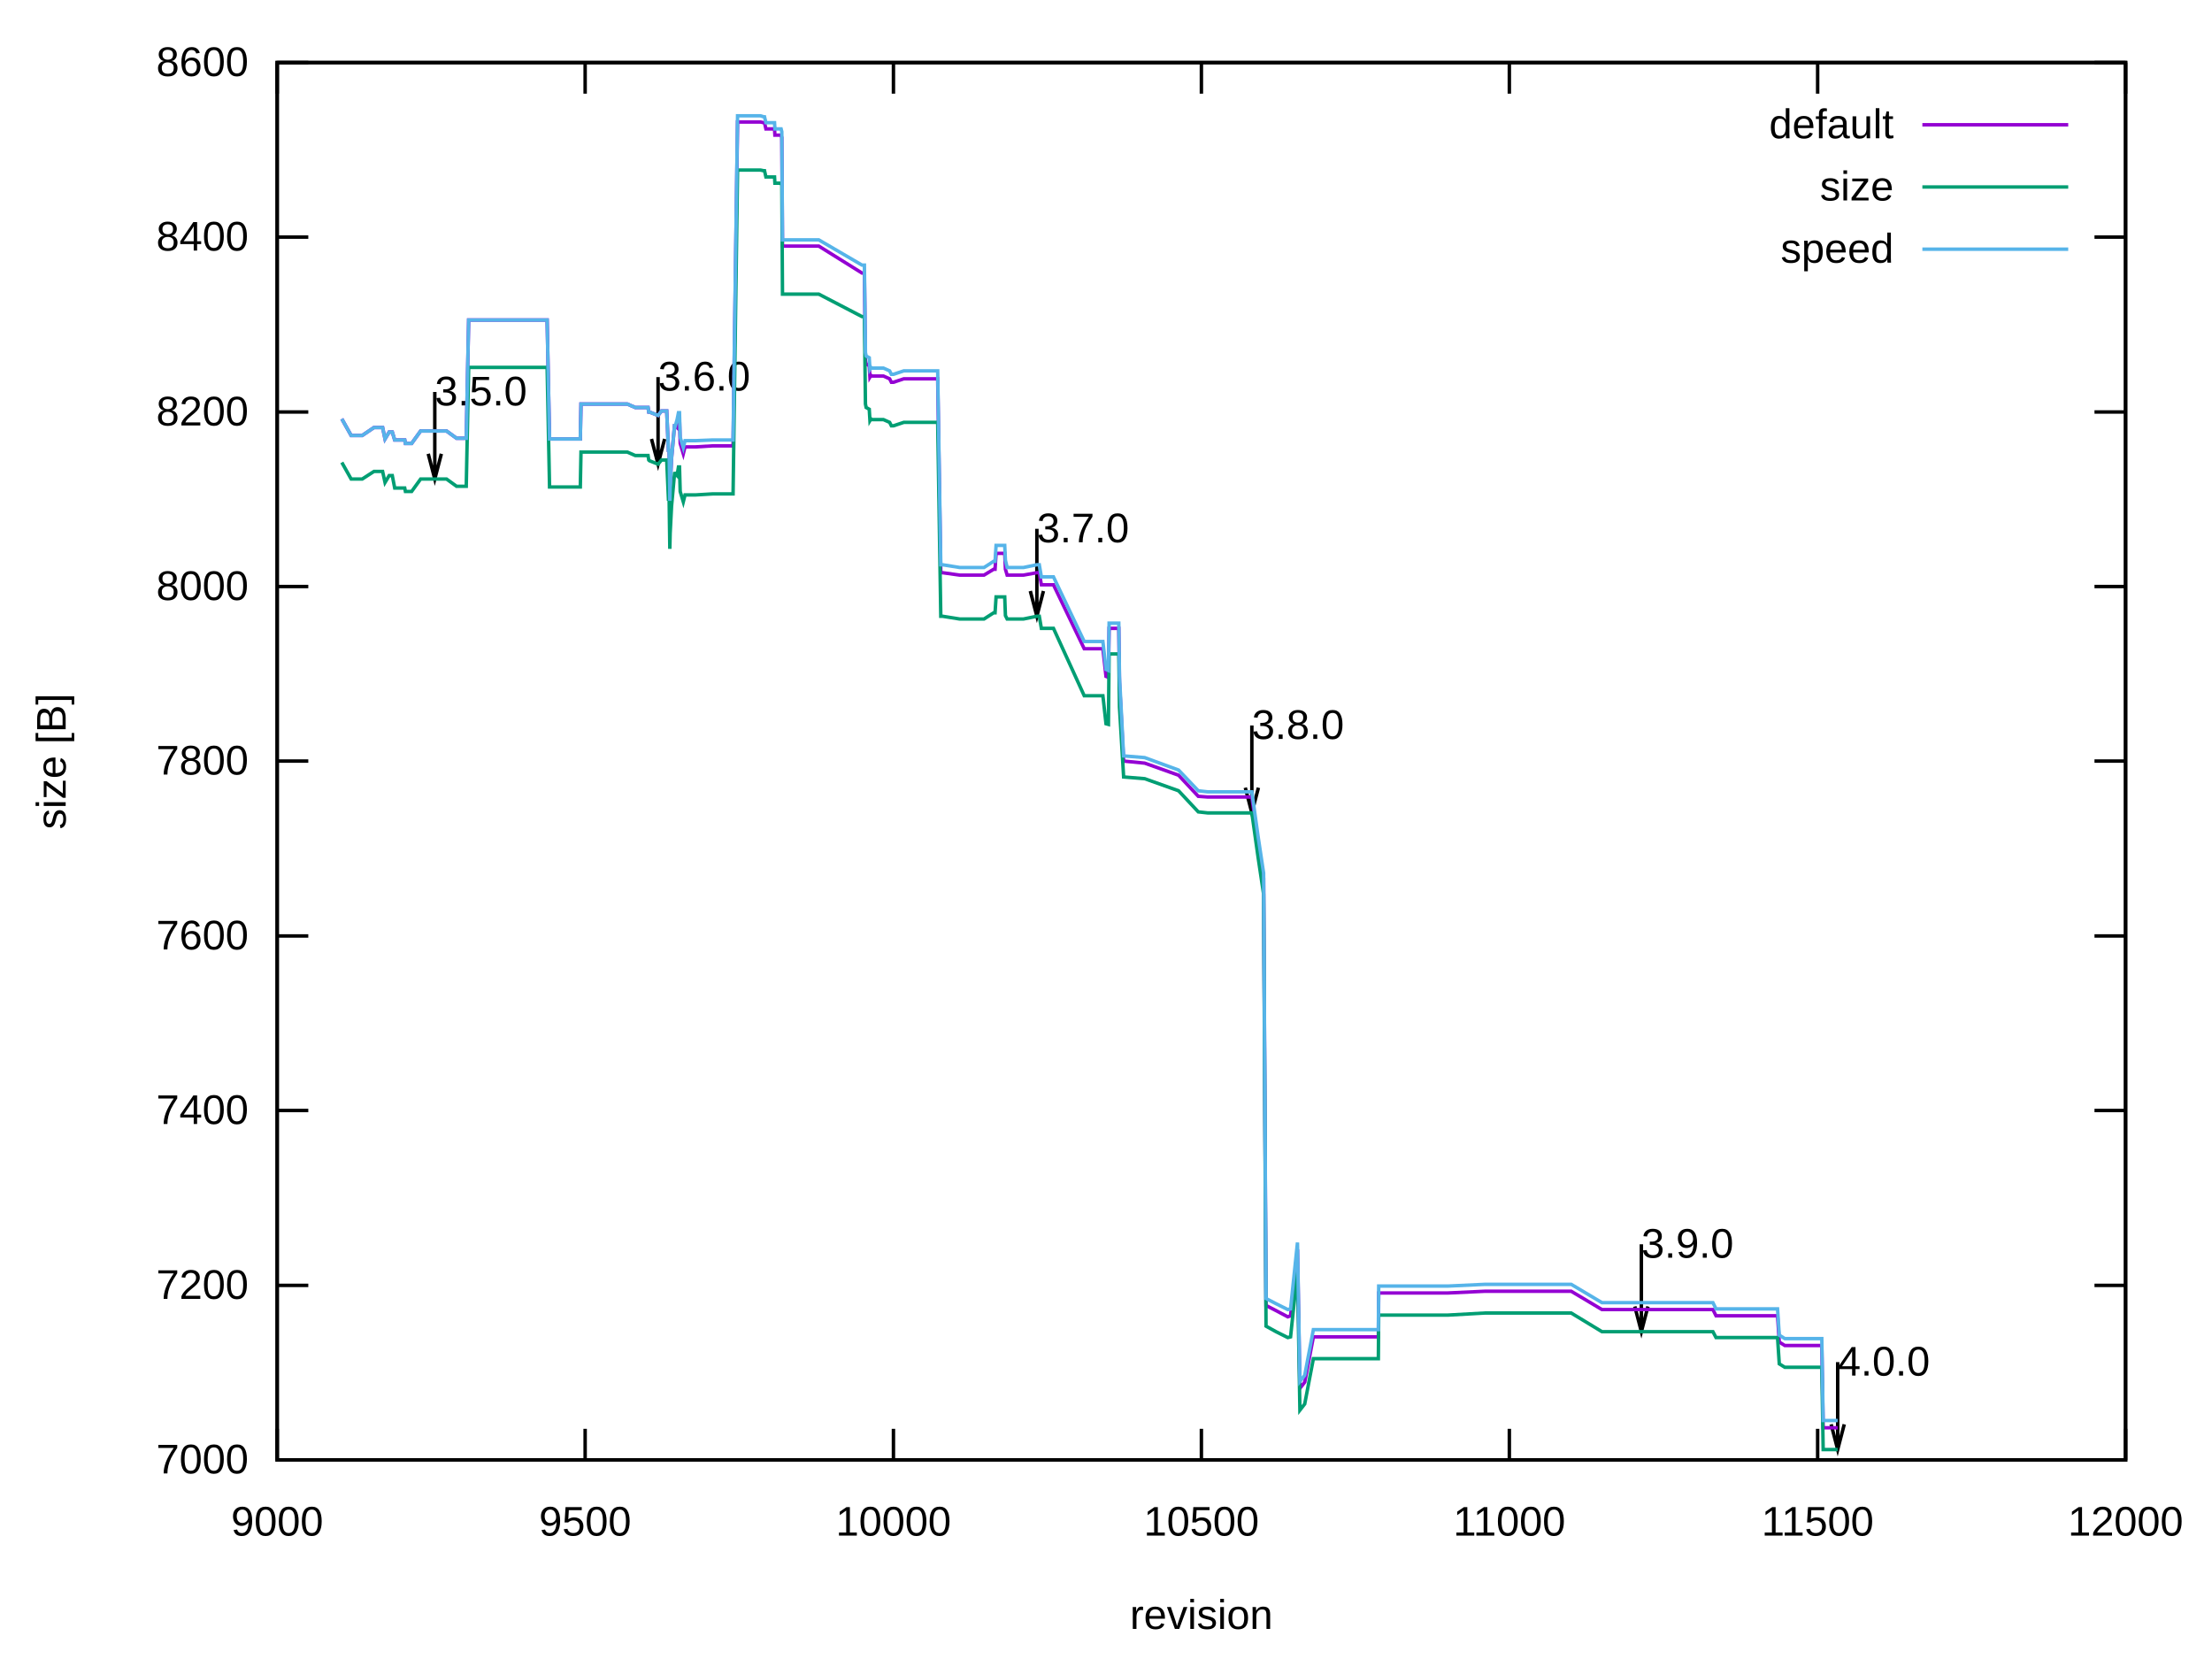
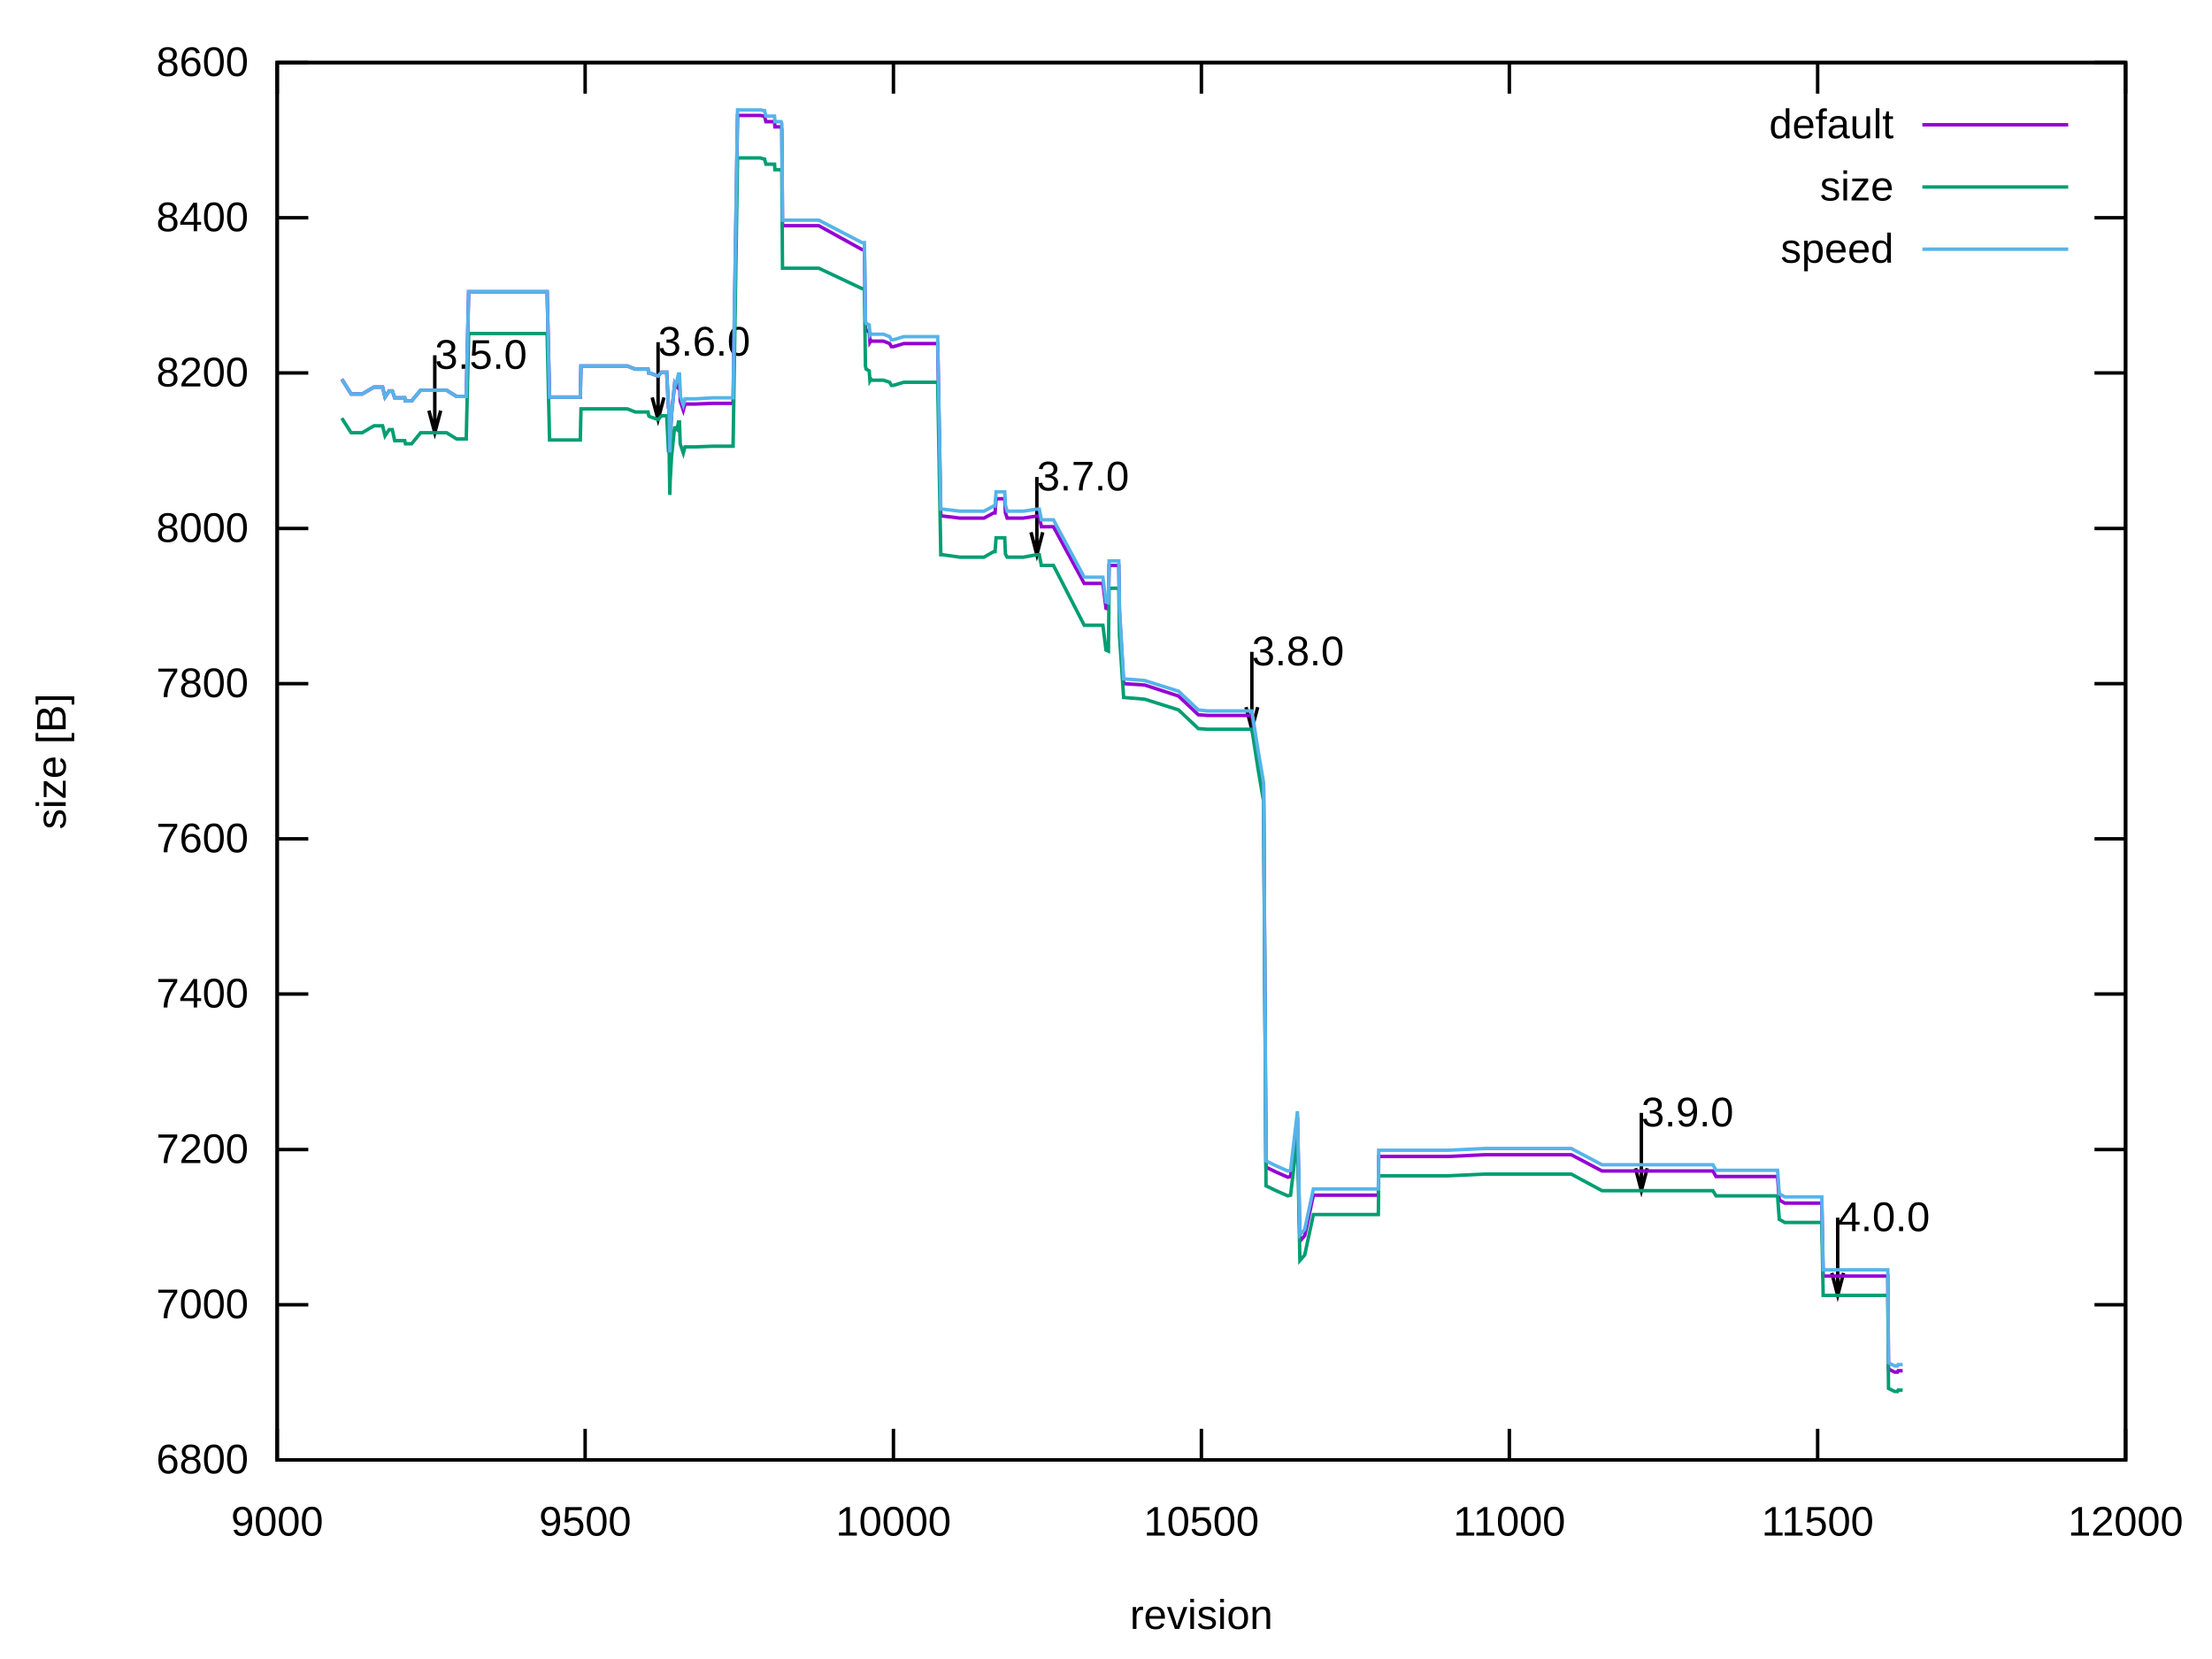
<svg xmlns="http://www.w3.org/2000/svg" xmlns:xlink="http://www.w3.org/1999/xlink" width="640" height="480" viewBox="0 0 640 480">
  <g id="gnuplot_canvas">
    <rect x="0" y="0" width="640" height="480" fill="none" />
    <defs>
      <circle id="gpDot" r="0.5" stroke-width="0.5" stroke="currentColor" />
      <path id="gpPt0" stroke-width="0.222" stroke="currentColor" d="M-1,0 h2 M0,-1 v2" />
      <path id="gpPt1" stroke-width="0.222" stroke="currentColor" d="M-1,-1 L1,1 M1,-1 L-1,1" />
      <path id="gpPt2" stroke-width="0.222" stroke="currentColor" d="M-1,0 L1,0 M0,-1 L0,1 M-1,-1 L1,1 M-1,1 L1,-1" />
      <rect id="gpPt3" stroke-width="0.222" stroke="currentColor" x="-1" y="-1" width="2" height="2" />
      <rect id="gpPt4" stroke-width="0.222" stroke="currentColor" fill="currentColor" x="-1" y="-1" width="2" height="2" />
      <circle id="gpPt5" stroke-width="0.222" stroke="currentColor" cx="0" cy="0" r="1" />
      <use xlink:href="#gpPt5" id="gpPt6" fill="currentColor" stroke="none" />
      <path id="gpPt7" stroke-width="0.222" stroke="currentColor" d="M0,-1.33 L-1.33,0.67 L1.33,0.67 z" />
      <use xlink:href="#gpPt7" id="gpPt8" fill="currentColor" stroke="none" />
      <use xlink:href="#gpPt7" id="gpPt9" stroke="currentColor" transform="rotate(180)" />
      <use xlink:href="#gpPt9" id="gpPt10" fill="currentColor" stroke="none" />
      <use xlink:href="#gpPt3" id="gpPt11" stroke="currentColor" transform="rotate(45)" />
      <use xlink:href="#gpPt11" id="gpPt12" fill="currentColor" stroke="none" />
      <path id="gpPt13" stroke-width="0.222" stroke="currentColor" d="M0,1.330 L1.265,0.411 L0.782,-1.067 L-0.782,-1.076 L-1.265,0.411 z" />
      <use xlink:href="#gpPt13" id="gpPt14" fill="currentColor" stroke="none" />
      <filter id="textbox" filterUnits="objectBoundingBox" x="0" y="0" height="1" width="1">
        <feFlood flood-color="white" flood-opacity="1" result="bgnd" />
        <feComposite in="SourceGraphic" in2="bgnd" operator="atop" />
      </filter>
      <filter id="greybox" filterUnits="objectBoundingBox" x="0" y="0" height="1" width="1">
        <feFlood flood-color="lightgrey" flood-opacity="1" result="grey" />
        <feComposite in="SourceGraphic" in2="grey" operator="atop" />
      </filter>
    </defs>
    <g fill="none" color="white" stroke="currentColor" stroke-width="1.00" stroke-linecap="butt" stroke-linejoin="miter">
</g>
    <g fill="none" color="black" stroke="currentColor" stroke-width="1.00" stroke-linecap="butt" stroke-linejoin="miter">
      <path stroke="black" d="M80.2,422.4 L89.2,422.4 M615.0,422.4 L606.0,422.4  " />
      <g transform="translate(71.9,426.3)" stroke="none" fill="black" font-family="Arial" font-size="12.00" text-anchor="end">
        <text>
+           <tspan font-family="Arial"> 6800</tspan>
+         </text>
+       </g>
+     </g>
+     <g fill="none" color="black" stroke="currentColor" stroke-width="1.00" stroke-linecap="butt" stroke-linejoin="miter">
+       <path stroke="black" d="M80.2,377.5 L89.2,377.5 M615.0,377.5 L606.0,377.5  " />
+       <g transform="translate(71.9,381.4)" stroke="none" fill="black" font-family="Arial" font-size="12.00" text-anchor="end">
+         <text>
          <tspan font-family="Arial"> 7000</tspan>
        </text>
      </g>
    </g>
    <g fill="none" color="black" stroke="currentColor" stroke-width="1.00" stroke-linecap="butt" stroke-linejoin="miter">
-       <path stroke="black" d="M80.2,371.9 L89.2,371.9 M615.0,371.9 L606.0,371.9  " />
-       <g transform="translate(71.9,375.8)" stroke="none" fill="black" font-family="Arial" font-size="12.00" text-anchor="end">
+       <path stroke="black" d="M80.2,332.6 L89.2,332.6 M615.0,332.6 L606.0,332.6  " />
+       <g transform="translate(71.9,336.5)" stroke="none" fill="black" font-family="Arial" font-size="12.00" text-anchor="end">
        <text>
          <tspan font-family="Arial"> 7200</tspan>
        </text>
      </g>
    </g>
    <g fill="none" color="black" stroke="currentColor" stroke-width="1.00" stroke-linecap="butt" stroke-linejoin="miter">
-       <path stroke="black" d="M80.2,321.3 L89.2,321.3 M615.0,321.3 L606.0,321.3  " />
-       <g transform="translate(71.9,325.2)" stroke="none" fill="black" font-family="Arial" font-size="12.00" text-anchor="end">
+       <path stroke="black" d="M80.2,287.6 L89.2,287.6 M615.0,287.6 L606.0,287.6  " />
+       <g transform="translate(71.9,291.5)" stroke="none" fill="black" font-family="Arial" font-size="12.00" text-anchor="end">
        <text>
          <tspan font-family="Arial"> 7400</tspan>
        </text>
      </g>
    </g>
    <g fill="none" color="black" stroke="currentColor" stroke-width="1.00" stroke-linecap="butt" stroke-linejoin="miter">
-       <path stroke="black" d="M80.2,270.8 L89.2,270.8 M615.0,270.8 L606.0,270.8  " />
-       <g transform="translate(71.9,274.7)" stroke="none" fill="black" font-family="Arial" font-size="12.00" text-anchor="end">
+       <path stroke="black" d="M80.2,242.7 L89.2,242.7 M615.0,242.7 L606.0,242.7  " />
+       <g transform="translate(71.9,246.6)" stroke="none" fill="black" font-family="Arial" font-size="12.00" text-anchor="end">
        <text>
          <tspan font-family="Arial"> 7600</tspan>
        </text>
      </g>
    </g>
    <g fill="none" color="black" stroke="currentColor" stroke-width="1.00" stroke-linecap="butt" stroke-linejoin="miter">
-       <path stroke="black" d="M80.2,220.2 L89.2,220.2 M615.0,220.2 L606.0,220.2  " />
-       <g transform="translate(71.9,224.1)" stroke="none" fill="black" font-family="Arial" font-size="12.00" text-anchor="end">
+       <path stroke="black" d="M80.2,197.8 L89.2,197.8 M615.0,197.8 L606.0,197.8  " />
+       <g transform="translate(71.9,201.7)" stroke="none" fill="black" font-family="Arial" font-size="12.00" text-anchor="end">
        <text>
          <tspan font-family="Arial"> 7800</tspan>
        </text>
      </g>
    </g>
    <g fill="none" color="black" stroke="currentColor" stroke-width="1.00" stroke-linecap="butt" stroke-linejoin="miter">
-       <path stroke="black" d="M80.2,169.7 L89.2,169.7 M615.0,169.7 L606.0,169.7  " />
-       <g transform="translate(71.9,173.6)" stroke="none" fill="black" font-family="Arial" font-size="12.00" text-anchor="end">
+       <path stroke="black" d="M80.2,152.9 L89.2,152.9 M615.0,152.9 L606.0,152.9  " />
+       <g transform="translate(71.9,156.8)" stroke="none" fill="black" font-family="Arial" font-size="12.00" text-anchor="end">
        <text>
          <tspan font-family="Arial"> 8000</tspan>
        </text>
      </g>
    </g>
    <g fill="none" color="black" stroke="currentColor" stroke-width="1.00" stroke-linecap="butt" stroke-linejoin="miter">
-       <path stroke="black" d="M80.2,119.2 L89.2,119.2 M615.0,119.2 L606.0,119.2  " />
-       <g transform="translate(71.9,123.1)" stroke="none" fill="black" font-family="Arial" font-size="12.00" text-anchor="end">
+       <path stroke="black" d="M80.2,107.9 L89.2,107.9 M615.0,107.9 L606.0,107.9  " />
+       <g transform="translate(71.9,111.8)" stroke="none" fill="black" font-family="Arial" font-size="12.00" text-anchor="end">
        <text>
          <tspan font-family="Arial"> 8200</tspan>
        </text>
      </g>
    </g>
    <g fill="none" color="black" stroke="currentColor" stroke-width="1.00" stroke-linecap="butt" stroke-linejoin="miter">
-       <path stroke="black" d="M80.2,68.6 L89.2,68.6 M615.0,68.6 L606.0,68.6  " />
-       <g transform="translate(71.9,72.5)" stroke="none" fill="black" font-family="Arial" font-size="12.00" text-anchor="end">
+       <path stroke="black" d="M80.2,63.0 L89.2,63.0 M615.0,63.0 L606.0,63.0  " />
+       <g transform="translate(71.9,66.9)" stroke="none" fill="black" font-family="Arial" font-size="12.00" text-anchor="end">
        <text>
          <tspan font-family="Arial"> 8400</tspan>
        </text>
      </g>
    </g>
    <g fill="none" color="black" stroke="currentColor" stroke-width="1.00" stroke-linecap="butt" stroke-linejoin="miter">
      <path stroke="black" d="M80.2,18.1 L89.2,18.1 M615.0,18.1 L606.0,18.1  " />
      <g transform="translate(71.9,22.0)" stroke="none" fill="black" font-family="Arial" font-size="12.00" text-anchor="end">
        <text>
          <tspan font-family="Arial"> 8600</tspan>
        </text>
      </g>
    </g>
    <g fill="none" color="black" stroke="currentColor" stroke-width="1.00" stroke-linecap="butt" stroke-linejoin="miter">
      <path stroke="black" d="M80.2,422.4 L80.2,413.4 M80.2,18.1 L80.2,27.1  " />
      <g transform="translate(80.2,444.3)" stroke="none" fill="black" font-family="Arial" font-size="12.00" text-anchor="middle">
        <text>
          <tspan font-family="Arial"> 9000</tspan>
        </text>
      </g>
    </g>
    <g fill="none" color="black" stroke="currentColor" stroke-width="1.00" stroke-linecap="butt" stroke-linejoin="miter">
      <path stroke="black" d="M169.3,422.4 L169.3,413.4 M169.3,18.1 L169.3,27.1  " />
      <g transform="translate(169.3,444.3)" stroke="none" fill="black" font-family="Arial" font-size="12.00" text-anchor="middle">
        <text>
          <tspan font-family="Arial"> 9500</tspan>
        </text>
      </g>
    </g>
    <g fill="none" color="black" stroke="currentColor" stroke-width="1.00" stroke-linecap="butt" stroke-linejoin="miter">
      <path stroke="black" d="M258.5,422.4 L258.5,413.4 M258.5,18.1 L258.5,27.1  " />
      <g transform="translate(258.5,444.3)" stroke="none" fill="black" font-family="Arial" font-size="12.00" text-anchor="middle">
        <text>
          <tspan font-family="Arial"> 10000</tspan>
        </text>
      </g>
    </g>
    <g fill="none" color="black" stroke="currentColor" stroke-width="1.00" stroke-linecap="butt" stroke-linejoin="miter">
      <path stroke="black" d="M347.6,422.4 L347.6,413.4 M347.6,18.1 L347.6,27.1  " />
      <g transform="translate(347.6,444.3)" stroke="none" fill="black" font-family="Arial" font-size="12.00" text-anchor="middle">
        <text>
          <tspan font-family="Arial"> 10500</tspan>
        </text>
      </g>
    </g>
    <g fill="none" color="black" stroke="currentColor" stroke-width="1.00" stroke-linecap="butt" stroke-linejoin="miter">
      <path stroke="black" d="M436.7,422.4 L436.7,413.4 M436.7,18.1 L436.7,27.1  " />
      <g transform="translate(436.7,444.3)" stroke="none" fill="black" font-family="Arial" font-size="12.00" text-anchor="middle">
        <text>
          <tspan font-family="Arial"> 11000</tspan>
        </text>
      </g>
    </g>
    <g fill="none" color="black" stroke="currentColor" stroke-width="1.00" stroke-linecap="butt" stroke-linejoin="miter">
      <path stroke="black" d="M525.9,422.4 L525.9,413.4 M525.9,18.1 L525.9,27.1  " />
      <g transform="translate(525.9,444.3)" stroke="none" fill="black" font-family="Arial" font-size="12.00" text-anchor="middle">
        <text>
          <tspan font-family="Arial"> 11500</tspan>
        </text>
      </g>
    </g>
    <g fill="none" color="black" stroke="currentColor" stroke-width="1.00" stroke-linecap="butt" stroke-linejoin="miter">
      <path stroke="black" d="M615.0,422.4 L615.0,413.4 M615.0,18.1 L615.0,27.1  " />
      <g transform="translate(615.0,444.3)" stroke="none" fill="black" font-family="Arial" font-size="12.00" text-anchor="middle">
        <text>
          <tspan font-family="Arial"> 12000</tspan>
        </text>
      </g>
    </g>
    <g fill="none" color="black" stroke="currentColor" stroke-width="1.00" stroke-linecap="butt" stroke-linejoin="miter">
</g>
    <g fill="none" color="black" stroke="currentColor" stroke-width="1.00" stroke-linecap="butt" stroke-linejoin="miter">
      <path stroke="black" d="M80.2,18.1 L80.2,422.4 L615.0,422.4 L615.0,18.1 L80.2,18.1 Z  " />
-       <g transform="translate(125.8,117.3)" stroke="none" fill="black" font-family="Arial" font-size="12.00" text-anchor="start">
+       <g transform="translate(125.8,106.7)" stroke="none" fill="black" font-family="Arial" font-size="12.00" text-anchor="start">
        <text>
          <tspan font-family="Arial">3.5.0</tspan>
        </text>
      </g>
-       <g transform="translate(190.4,113.0)" stroke="none" fill="black" font-family="Arial" font-size="12.00" text-anchor="start">
+       <g transform="translate(190.4,102.9)" stroke="none" fill="black" font-family="Arial" font-size="12.00" text-anchor="start">
        <text>
          <tspan font-family="Arial">3.6.0</tspan>
        </text>
      </g>
-       <g transform="translate(300.0,156.9)" stroke="none" fill="black" font-family="Arial" font-size="12.00" text-anchor="start">
+       <g transform="translate(300.0,141.9)" stroke="none" fill="black" font-family="Arial" font-size="12.00" text-anchor="start">
        <text>
          <tspan font-family="Arial">3.7.0</tspan>
        </text>
      </g>
-       <g transform="translate(362.2,213.8)" stroke="none" fill="black" font-family="Arial" font-size="12.00" text-anchor="start">
+       <g transform="translate(362.2,192.5)" stroke="none" fill="black" font-family="Arial" font-size="12.00" text-anchor="start">
        <text>
          <tspan font-family="Arial">3.8.0</tspan>
        </text>
      </g>
-       <g transform="translate(474.9,363.9)" stroke="none" fill="black" font-family="Arial" font-size="12.00" text-anchor="start">
+       <g transform="translate(474.9,325.9)" stroke="none" fill="black" font-family="Arial" font-size="12.00" text-anchor="start">
        <text>
          <tspan font-family="Arial">3.9.0</tspan>
        </text>
      </g>
-       <g transform="translate(531.7,398.0)" stroke="none" fill="black" font-family="Arial" font-size="12.00" text-anchor="start">
+       <g transform="translate(531.7,356.2)" stroke="none" fill="black" font-family="Arial" font-size="12.00" text-anchor="start">
        <text>
          <tspan font-family="Arial">4.0.0</tspan>
        </text>
      </g>
-       <path stroke="black" d="M123.9,131.3 L125.8,138.6 L127.7,131.3 M125.8,113.4 L125.8,138.6 M188.5,127.0 L190.4,134.3 L192.3,127.0   M190.4,109.1 L190.4,134.3 M298.1,171.0 L300.0,178.3 L301.9,171.0 M300.0,153.0 L300.0,178.3 M360.3,227.9   L362.2,235.2 L364.1,227.9 M362.2,209.9 L362.2,235.2 M473.0,378.0 L474.9,385.3 L476.8,378.0 M474.9,360.0   L474.9,385.3 M529.8,412.1 L531.7,419.4 L533.6,412.1 M531.7,394.1 L531.7,419.4  " />
+       <path stroke="black" d="M124.1,118.8 L125.8,125.2 L127.5,118.8 M125.8,102.8 L125.8,125.2 M188.7,115.0 L190.4,121.4 L192.1,115.0   M190.4,99.0 L190.4,121.4 M298.3,154.0 L300.0,160.5 L301.7,154.0 M300.0,138.0 L300.0,160.5 M360.5,204.6   L362.2,211.0 L363.9,204.6 M362.2,188.6 L362.2,211.0 M473.2,338.0 L474.9,344.5 L476.6,338.0 M474.9,322.0   L474.9,344.5 M530.0,368.3 L531.7,374.8 L533.4,368.3 M531.7,352.3 L531.7,374.8  " />
    </g>
    <g fill="none" color="black" stroke="currentColor" stroke-width="1.00" stroke-linecap="butt" stroke-linejoin="miter">
      <g transform="translate(19.0,220.3) rotate(270)" stroke="none" fill="black" font-family="Arial" font-size="12.00" text-anchor="middle">
        <text>
          <tspan font-family="Arial">size [B]</tspan>
        </text>
      </g>
    </g>
    <g fill="none" color="black" stroke="currentColor" stroke-width="1.00" stroke-linecap="butt" stroke-linejoin="miter">
      <g transform="translate(347.6,471.3)" stroke="none" fill="black" font-family="Arial" font-size="12.00" text-anchor="middle">
        <text>
          <tspan font-family="Arial">revision</tspan>
        </text>
      </g>
    </g>
    <g fill="none" color="black" stroke="currentColor" stroke-width="1.00" stroke-linecap="butt" stroke-linejoin="miter">
</g>
    <g id="gnuplot_plot_1">
      <g fill="none" color="black" stroke="currentColor" stroke-width="1.00" stroke-linecap="butt" stroke-linejoin="miter">
        <g transform="translate(547.9,40.0)" stroke="none" fill="black" font-family="Arial" font-size="12.00" text-anchor="end">
          <text>
            <tspan font-family="Arial">default</tspan>
          </text>
        </g>
      </g>
      <g fill="none" color="black" stroke="currentColor" stroke-width="1.00" stroke-linecap="butt" stroke-linejoin="miter">
-         <path stroke="rgb(148,   0, 211)" d="M556.2,36.1 L598.4,36.1 M98.9,121.2 L101.6,126.0 L102.3,126.0 L102.8,126.0 L104.8,126.0 L108.2,123.7   L110.7,123.7 L111.4,127.0 L112.6,125.0 L113.5,125.0 L114.2,127.3 L114.6,127.3 L117.1,127.3 L117.3,128.3   L119.1,128.3 L121.7,124.7 L125.8,124.7 L129.2,124.7 L132.1,126.8 L134.9,126.8 L135.6,92.6 L137.1,92.6   L143.3,92.6 L147.2,92.6 L158.3,92.6 L159.0,127.0 L159.5,127.0 L160.8,127.0 L162.4,127.0 L165.4,127.0   L167.0,127.0 L167.9,127.0 L168.1,116.9 L169.0,116.9 L173.1,116.9 L176.5,116.9 L178.2,116.9 L181.5,116.9   L183.8,117.9 L185.2,117.9 L186.4,117.9 L187.3,117.9 L187.5,117.9 L187.7,119.2 L187.9,119.2 L190.4,120.2   L191.4,118.9 L192.9,118.9 L193.4,130.3 L193.6,130.3 L193.8,144.9 L193.9,140.4 L194.3,132.6 L195.2,122.7   L195.4,123.2 L195.9,123.7 L196.3,121.2 L196.6,121.2 L196.8,128.3 L197.7,131.3 L198.2,129.3 L198.6,129.3   L198.7,129.3 L198.9,129.3 L201.2,129.3 L206.2,129.0 L210.3,129.0 L212.1,129.0 L213.4,35.3 L214.1,35.3   L215.9,35.3 L216.4,35.3 L216.6,35.3 L216.8,35.3 L216.9,35.3 L218.0,35.3 L220.0,35.3 L221.0,35.5   L221.2,35.5 L221.6,37.3 L222.3,37.3 L223.3,37.3 L224.1,37.3 L224.2,39.1 L225.5,39.1 L226.0,39.1   L226.2,39.8 L226.4,71.2 L228.2,71.2 L228.5,71.2 L229.2,71.2 L236.9,71.2 L249.4,79.0 L250.1,79.0   L250.4,104.3 L250.6,105.3 L251.5,105.8 L251.7,109.1 L252.0,108.6 L252.2,108.8 L252.9,108.8 L254.2,108.8   L255.6,108.8 L257.4,109.6 L257.9,110.6 L258.5,110.6 L261.5,109.6 L267.0,109.6 L268.8,109.6 L270.8,109.6   L271.3,109.6 L272.2,165.7 L272.7,165.7 L277.7,166.4 L280.6,166.4 L284.7,166.4 L287.5,164.7 L287.9,164.7   L288.2,160.1 L289.5,160.1 L290.7,160.1 L290.9,164.7 L291.4,166.4 L292.7,166.4 L295.7,166.4 L296.1,166.4   L300.0,165.7 L300.7,165.7 L301.3,169.2 L304.8,169.2 L313.7,187.7 L314.4,187.7 L319.1,187.7 L320.0,195.7   L320.7,196.0 L320.9,181.8 L323.7,181.8 L323.9,197.3 L325.1,220.2 L331.2,220.8 L341.0,224.3 L346.7,230.4   L349.4,230.6 L354.7,230.6 L357.9,230.6 L362.2,230.6 L364.0,243.5 L365.6,254.1 L366.3,377.7 L369.2,379.2   L372.6,381.0 L373.4,380.7 L375.4,361.5 L376.1,401.7 L377.5,399.9 L380.0,386.8 L396.6,386.8 L397.9,386.8   L398.6,386.8 L398.8,386.8 L398.9,374.1 L399.3,374.1 L401.1,374.1 L418.9,374.1 L429.6,373.6 L432.1,373.6   L452.2,373.6 L454.6,373.6 L463.5,378.9 L474.9,378.9 L483.1,378.9 L495.6,378.9 L496.5,380.7 L502.9,380.7   L514.3,380.7 L514.8,388.3 L516.4,389.3 L527.1,389.3 L527.5,413.1 L531.7,413.1  " />
+         <path stroke="rgb(148,   0, 211)" d="M556.2,36.1 L598.4,36.1 M98.9,109.7 L101.6,114.0 L102.3,114.0 L102.8,114.0 L104.8,114.0 L108.2,112.0   L110.7,112.0 L111.4,114.9 L112.6,113.1 L113.5,113.1 L114.2,115.1 L114.6,115.1 L117.1,115.1 L117.3,116.0   L119.1,116.0 L121.7,112.9 L125.8,112.9 L129.2,112.9 L132.1,114.7 L134.9,114.7 L135.6,84.4 L137.1,84.4   L143.3,84.4 L147.2,84.4 L158.3,84.4 L159.0,114.9 L159.5,114.9 L160.8,114.9 L162.4,114.9 L165.4,114.9   L167.0,114.9 L167.9,114.9 L168.1,105.9 L169.0,105.9 L173.1,105.9 L176.5,105.9 L178.2,105.9 L181.5,105.9   L183.8,106.8 L185.2,106.8 L186.4,106.8 L187.3,106.8 L187.5,106.8 L187.7,107.9 L187.9,107.9 L190.4,108.8   L191.4,107.7 L192.9,107.7 L193.4,117.8 L193.6,117.8 L193.8,130.9 L193.9,126.8 L194.3,119.8 L195.2,111.1   L195.4,111.5 L195.9,112.0 L196.3,109.7 L196.6,109.7 L196.8,116.0 L197.7,118.7 L198.2,116.9 L198.6,116.9   L198.7,116.9 L198.9,116.9 L201.2,116.9 L206.2,116.7 L210.3,116.7 L212.1,116.7 L213.4,33.4 L214.1,33.4   L215.9,33.4 L216.4,33.4 L216.6,33.4 L216.8,33.4 L216.9,33.4 L218.0,33.4 L220.0,33.4 L221.0,33.6   L221.2,33.6 L221.6,35.2 L222.3,35.2 L223.3,35.2 L224.1,35.2 L224.2,36.7 L225.5,36.7 L226.0,36.7   L226.2,37.4 L226.4,65.3 L228.2,65.3 L228.5,65.3 L229.2,65.3 L236.9,65.3 L249.4,72.2 L250.1,72.2   L250.4,94.7 L250.6,95.6 L251.5,96.0 L251.7,99.0 L252.0,98.5 L252.2,98.7 L252.9,98.7 L254.2,98.7   L255.6,98.7 L257.4,99.4 L257.9,100.3 L258.5,100.3 L261.5,99.4 L267.0,99.4 L268.8,99.4 L270.8,99.4   L271.3,99.4 L272.2,149.3 L272.7,149.3 L277.7,149.9 L280.6,149.9 L284.7,149.9 L287.5,148.4 L287.9,148.4   L288.2,144.3 L289.5,144.3 L290.7,144.3 L290.9,148.4 L291.4,149.9 L292.7,149.9 L295.7,149.9 L296.1,149.9   L300.0,149.3 L300.7,149.3 L301.3,152.4 L304.8,152.4 L313.7,168.8 L314.4,168.8 L319.1,168.8 L320.0,176.0   L320.7,176.2 L320.9,163.6 L323.7,163.6 L323.9,177.3 L325.1,197.8 L331.2,198.2 L341.0,201.4 L346.7,206.8   L349.4,207.0 L354.7,207.0 L357.9,207.0 L362.2,207.0 L364.0,218.5 L365.6,227.9 L366.3,337.7 L369.2,339.1   L372.6,340.6 L373.4,340.4 L375.4,323.3 L376.1,359.1 L377.5,357.5 L380.0,345.8 L396.6,345.8 L397.9,345.8   L398.6,345.8 L398.8,345.8 L398.9,334.6 L399.3,334.6 L401.1,334.6 L418.9,334.6 L429.6,334.1 L432.1,334.1   L452.2,334.1 L454.6,334.1 L463.5,338.8 L474.9,338.8 L483.1,338.8 L495.6,338.8 L496.5,340.4 L502.9,340.4   L514.3,340.4 L514.8,347.2 L516.4,348.1 L527.1,348.1 L527.5,369.2 L531.7,369.2 L541.2,369.2 L546.2,369.2   L546.4,396.1 L548.2,397.0 L549.0,397.0 L549.2,396.6 L550.3,396.6 L550.5,396.6  " />
      </g>
    </g>
    <g id="gnuplot_plot_2">
      <g fill="none" color="black" stroke="currentColor" stroke-width="1.00" stroke-linecap="butt" stroke-linejoin="miter">
        <g transform="translate(547.9,58.0)" stroke="none" fill="black" font-family="Arial" font-size="12.00" text-anchor="end">
          <text>
            <tspan font-family="Arial">size</tspan>
          </text>
        </g>
      </g>
      <g fill="none" color="black" stroke="currentColor" stroke-width="1.00" stroke-linecap="butt" stroke-linejoin="miter">
-         <path stroke="rgb(  0, 158, 115)" d="M556.2,54.1 L598.4,54.1 M98.9,133.8 L101.6,138.6 L102.3,138.6 L102.8,138.6 L104.8,138.6 L108.2,136.4   L110.7,136.4 L111.4,139.6 L112.6,137.6 L113.5,137.6 L114.2,141.2 L114.6,141.2 L117.1,141.2 L117.3,142.2   L119.1,142.2 L121.7,138.6 L125.8,138.6 L129.2,138.6 L132.1,140.7 L134.9,140.7 L135.6,106.3 L137.1,106.3   L143.3,106.3 L147.2,106.3 L158.3,106.3 L159.0,140.9 L159.5,140.9 L160.8,140.9 L162.4,140.9 L165.4,140.9   L167.0,140.9 L167.9,140.9 L168.1,130.8 L169.0,130.8 L173.1,130.8 L176.5,130.8 L178.2,130.8 L181.5,130.8   L183.8,131.8 L185.2,131.8 L186.4,131.8 L187.3,131.8 L187.5,131.8 L187.7,133.1 L187.9,133.3 L190.4,134.3   L191.4,133.1 L192.9,133.1 L193.4,144.4 L193.6,144.4 L193.8,158.8 L193.9,154.3 L194.3,146.5 L195.2,136.6   L195.4,137.1 L195.9,137.6 L196.3,135.1 L196.6,135.1 L196.8,142.2 L197.7,145.2 L198.2,143.2 L198.6,143.2   L198.7,143.2 L198.9,143.2 L201.2,143.2 L206.2,142.9 L210.3,142.9 L212.1,142.9 L213.4,49.2 L214.1,49.2   L215.9,49.2 L216.4,49.2 L216.6,49.2 L216.8,49.2 L216.9,49.2 L218.0,49.2 L220.0,49.2 L221.0,49.4   L221.2,49.4 L221.6,51.2 L222.3,51.2 L223.3,51.2 L224.1,51.2 L224.2,53.0 L225.5,53.0 L226.0,53.0   L226.2,53.7 L226.4,85.1 L228.2,85.1 L228.5,85.1 L229.2,85.1 L236.9,85.1 L249.4,91.6 L250.1,91.6   L250.4,116.9 L250.6,117.9 L251.5,118.4 L251.7,121.7 L252.0,121.2 L252.2,121.4 L252.9,121.4 L254.2,121.4   L255.6,121.4 L257.4,122.2 L257.9,123.2 L258.5,123.2 L261.5,122.2 L267.0,122.2 L268.8,122.2 L270.8,122.2   L271.3,122.2 L272.2,178.3 L272.7,178.3 L277.7,179.1 L280.6,179.1 L284.7,179.1 L287.5,177.3 L287.9,177.3   L288.2,172.7 L289.5,172.7 L290.7,172.7 L290.9,178.1 L291.4,179.1 L292.7,179.1 L295.7,179.1 L296.1,179.1   L300.0,178.3 L300.7,178.3 L301.3,181.8 L304.8,181.8 L313.7,201.3 L314.4,201.3 L319.1,201.3 L320.0,209.4   L320.7,209.6 L320.9,189.2 L323.7,189.2 L323.9,204.6 L325.1,224.8 L331.2,225.3 L341.0,228.8 L346.7,234.9   L349.4,235.2 L354.7,235.2 L357.9,235.2 L362.2,235.2 L364.0,248.0 L365.6,258.7 L366.3,383.7 L369.2,385.3   L372.6,387.0 L373.4,386.8 L375.4,367.6 L376.1,408.0 L377.5,406.2 L380.0,393.1 L396.6,393.1 L397.9,393.1   L398.6,393.1 L398.8,393.1 L398.9,380.5 L399.3,380.5 L401.1,380.5 L418.9,380.5 L429.6,379.9 L432.1,379.9   L452.2,379.9 L454.6,379.9 L463.5,385.3 L474.9,385.3 L483.1,385.3 L495.6,385.3 L496.5,387.0 L502.9,387.0   L514.3,387.0 L514.8,394.6 L516.4,395.6 L527.1,395.6 L527.5,419.4 L531.7,419.4  " />
+         <path stroke="rgb(  0, 158, 115)" d="M556.2,54.1 L598.4,54.1 M98.9,121.0 L101.6,125.2 L102.3,125.2 L102.8,125.2 L104.8,125.2 L108.2,123.2   L110.7,123.2 L111.4,126.1 L112.6,124.3 L113.5,124.3 L114.2,127.5 L114.6,127.5 L117.1,127.5 L117.3,128.4   L119.1,128.4 L121.7,125.2 L125.8,125.2 L129.2,125.2 L132.1,127.0 L134.9,127.0 L135.6,96.5 L137.1,96.5   L143.3,96.5 L147.2,96.5 L158.3,96.5 L159.0,127.3 L159.5,127.3 L160.8,127.3 L162.4,127.3 L165.4,127.3   L167.0,127.3 L167.9,127.3 L168.1,118.3 L169.0,118.3 L173.1,118.3 L176.5,118.3 L178.2,118.3 L181.5,118.3   L183.8,119.2 L185.2,119.2 L186.4,119.2 L187.3,119.2 L187.5,119.2 L187.7,120.3 L187.9,120.5 L190.4,121.4   L191.4,120.3 L192.9,120.3 L193.4,130.4 L193.6,130.4 L193.8,143.2 L193.9,139.2 L194.3,132.2 L195.2,123.4   L195.4,123.9 L195.9,124.3 L196.3,122.1 L196.6,122.1 L196.8,128.4 L197.7,131.1 L198.2,129.3 L198.6,129.3   L198.7,129.3 L198.9,129.3 L201.2,129.3 L206.2,129.1 L210.3,129.1 L212.1,129.1 L213.4,45.7 L214.1,45.7   L215.9,45.7 L216.4,45.7 L216.6,45.7 L216.8,45.7 L216.9,45.7 L218.0,45.7 L220.0,45.7 L221.0,46.0   L221.2,46.0 L221.6,47.5 L222.3,47.5 L223.3,47.5 L224.1,47.5 L224.2,49.1 L225.5,49.1 L226.0,49.1   L226.2,49.8 L226.4,77.6 L228.2,77.6 L228.5,77.6 L229.2,77.6 L236.9,77.6 L249.4,83.5 L250.1,83.5   L250.4,105.9 L250.6,106.8 L251.5,107.3 L251.7,110.2 L252.0,109.7 L252.2,110.0 L252.9,110.0 L254.2,110.0   L255.6,110.0 L257.4,110.6 L257.9,111.5 L258.5,111.5 L261.5,110.6 L267.0,110.6 L268.8,110.6 L270.8,110.6   L271.3,110.6 L272.2,160.5 L272.7,160.5 L277.7,161.2 L280.6,161.2 L284.7,161.2 L287.5,159.6 L287.9,159.6   L288.2,155.6 L289.5,155.6 L290.7,155.6 L290.9,160.3 L291.4,161.2 L292.7,161.2 L295.7,161.2 L296.1,161.2   L300.0,160.5 L300.7,160.5 L301.3,163.6 L304.8,163.6 L313.7,180.9 L314.4,180.9 L319.1,180.9 L320.0,188.1   L320.7,188.4 L320.9,170.2 L323.7,170.2 L323.9,183.9 L325.1,201.8 L331.2,202.3 L341.0,205.4 L346.7,210.8   L349.4,211.0 L354.7,211.0 L357.9,211.0 L362.2,211.0 L364.0,222.5 L365.6,231.9 L366.3,343.1 L369.2,344.5   L372.6,346.0 L373.4,345.8 L375.4,328.7 L376.1,364.7 L377.5,363.1 L380.0,351.4 L396.6,351.4 L397.9,351.4   L398.6,351.4 L398.8,351.4 L398.9,340.2 L399.3,340.2 L401.1,340.2 L418.9,340.2 L429.6,339.7 L432.1,339.7   L452.2,339.7 L454.6,339.7 L463.5,344.5 L474.9,344.5 L483.1,344.5 L495.6,344.5 L496.5,346.0 L502.9,346.0   L514.3,346.0 L514.8,352.8 L516.4,353.7 L527.1,353.7 L527.5,374.8 L531.7,374.8 L541.2,374.8 L546.2,374.8   L546.4,401.7 L548.2,402.6 L549.0,402.6 L549.2,402.2 L550.3,402.2 L550.5,402.2  " />
      </g>
    </g>
    <g id="gnuplot_plot_3">
      <g fill="none" color="black" stroke="currentColor" stroke-width="1.00" stroke-linecap="butt" stroke-linejoin="miter">
        <g transform="translate(547.9,76.0)" stroke="none" fill="black" font-family="Arial" font-size="12.00" text-anchor="end">
          <text>
            <tspan font-family="Arial">speed</tspan>
          </text>
        </g>
      </g>
      <g fill="none" color="black" stroke="currentColor" stroke-width="1.00" stroke-linecap="butt" stroke-linejoin="miter">
-         <path stroke="rgb( 86, 180, 233)" d="M556.2,72.1 L598.4,72.1 M98.9,121.2 L101.6,126.0 L102.3,126.0 L102.8,126.0 L104.8,126.0 L108.2,123.7   L110.7,123.7 L111.4,127.0 L112.6,125.0 L113.5,125.0 L114.2,127.3 L114.6,127.3 L117.1,127.3 L117.3,128.3   L119.1,128.3 L121.7,124.7 L125.8,124.7 L129.2,124.7 L132.1,126.8 L134.9,126.8 L135.6,92.6 L137.1,92.6   L143.3,92.6 L147.2,92.6 L158.3,92.6 L159.0,127.0 L159.5,127.0 L160.8,127.0 L162.4,127.0 L165.4,127.0   L167.0,127.0 L167.9,127.0 L168.1,116.9 L169.0,116.9 L173.1,116.9 L176.5,116.9 L178.2,116.9 L181.5,116.9   L183.8,117.9 L185.2,117.9 L186.4,117.9 L187.3,117.9 L187.5,117.9 L187.7,119.2 L187.9,119.2 L190.4,120.2   L191.4,118.9 L192.9,118.9 L193.4,130.3 L193.6,130.3 L193.8,144.9 L193.9,140.4 L194.3,132.6 L195.2,122.7   L195.4,123.2 L195.9,121.4 L196.3,119.4 L196.6,119.4 L196.8,126.5 L197.7,129.5 L198.2,127.5 L198.6,127.5   L198.7,127.5 L198.9,127.5 L201.2,127.5 L206.2,127.3 L210.3,127.3 L212.1,127.3 L213.4,33.5 L214.1,33.5   L215.9,33.5 L216.4,33.5 L216.6,33.5 L216.8,33.5 L216.9,33.5 L218.0,33.5 L220.0,33.5 L221.0,33.8   L221.2,33.8 L221.6,35.5 L222.3,35.5 L223.3,35.5 L224.1,35.5 L224.2,37.3 L225.5,37.3 L226.0,37.3   L226.2,38.1 L226.4,69.4 L228.2,69.4 L228.5,69.4 L229.2,69.4 L236.9,69.4 L249.4,76.7 L250.1,76.7   L250.4,102.0 L250.6,103.0 L251.5,103.5 L251.7,106.8 L252.0,106.3 L252.2,106.5 L252.9,106.5 L254.2,106.5   L255.6,106.5 L257.4,107.3 L257.9,108.3 L258.5,108.3 L261.5,107.3 L267.0,107.3 L268.8,107.3 L270.8,107.3   L271.3,107.3 L272.2,163.4 L272.7,163.4 L277.7,164.2 L280.6,164.2 L284.7,164.2 L287.5,162.4 L287.9,162.4   L288.2,157.8 L289.5,157.8 L290.7,157.8 L290.9,162.1 L291.4,164.2 L292.7,164.2 L295.7,164.2 L296.1,164.2   L300.0,163.4 L300.7,163.4 L301.3,166.9 L304.8,166.9 L313.7,185.6 L314.4,185.6 L319.1,185.6 L320.0,193.7   L320.7,194.0 L320.9,180.3 L323.7,180.3 L323.9,195.7 L325.1,218.7 L331.2,219.2 L341.0,222.8 L346.7,228.8   L349.4,229.1 L354.7,229.1 L357.9,229.1 L362.2,229.1 L364.0,242.0 L365.6,252.6 L366.3,375.7 L369.2,377.2   L372.6,378.9 L373.4,378.7 L375.4,359.5 L376.1,399.7 L377.5,397.9 L380.0,384.7 L396.6,384.7 L397.9,384.7   L398.6,384.7 L398.8,384.7 L398.9,372.1 L399.3,372.1 L401.1,372.1 L418.9,372.1 L429.6,371.6 L432.1,371.6   L452.2,371.6 L454.6,371.6 L463.5,376.9 L474.9,376.9 L483.1,376.9 L495.6,376.9 L496.5,378.7 L502.9,378.7   L514.3,378.7 L514.8,386.3 L516.4,387.3 L527.1,387.3 L527.5,411.0 L531.7,411.0  " />
+         <path stroke="rgb( 86, 180, 233)" d="M556.2,72.1 L598.4,72.1 M98.9,109.7 L101.6,114.0 L102.3,114.0 L102.8,114.0 L104.8,114.0 L108.2,112.0   L110.7,112.0 L111.4,114.9 L112.6,113.1 L113.5,113.1 L114.2,115.1 L114.6,115.1 L117.1,115.1 L117.3,116.0   L119.1,116.0 L121.7,112.9 L125.8,112.9 L129.2,112.9 L132.1,114.7 L134.9,114.7 L135.6,84.4 L137.1,84.4   L143.3,84.4 L147.2,84.4 L158.3,84.4 L159.0,114.9 L159.5,114.9 L160.8,114.9 L162.4,114.9 L165.4,114.9   L167.0,114.9 L167.9,114.9 L168.1,105.9 L169.0,105.9 L173.1,105.9 L176.5,105.9 L178.2,105.9 L181.5,105.9   L183.8,106.8 L185.2,106.8 L186.4,106.8 L187.3,106.8 L187.5,106.8 L187.7,107.9 L187.9,107.9 L190.4,108.8   L191.4,107.7 L192.9,107.7 L193.4,117.8 L193.6,117.8 L193.8,130.9 L193.9,126.8 L194.3,119.8 L195.2,111.1   L195.4,111.5 L195.9,110.0 L196.3,108.2 L196.6,108.2 L196.8,114.5 L197.7,117.2 L198.2,115.4 L198.6,115.4   L198.7,115.4 L198.9,115.4 L201.2,115.4 L206.2,115.1 L210.3,115.1 L212.1,115.1 L213.4,31.8 L214.1,31.8   L215.9,31.8 L216.4,31.8 L216.6,31.8 L216.8,31.8 L216.9,31.8 L218.0,31.8 L220.0,31.8 L221.0,32.0   L221.2,32.0 L221.6,33.6 L222.3,33.6 L223.3,33.6 L224.1,33.6 L224.2,35.2 L225.5,35.2 L226.0,35.2   L226.2,35.8 L226.4,63.7 L228.2,63.7 L228.5,63.7 L229.2,63.7 L236.9,63.7 L249.4,70.2 L250.1,70.2   L250.4,92.7 L250.6,93.6 L251.5,94.0 L251.7,96.9 L252.0,96.5 L252.2,96.7 L252.9,96.7 L254.2,96.7   L255.6,96.7 L257.4,97.4 L257.9,98.3 L258.5,98.3 L261.5,97.4 L267.0,97.4 L268.8,97.4 L270.8,97.4   L271.3,97.4 L272.2,147.3 L272.7,147.3 L277.7,147.9 L280.6,147.9 L284.7,147.9 L287.5,146.4 L287.9,146.4   L288.2,142.3 L289.5,142.3 L290.7,142.3 L290.9,146.1 L291.4,147.9 L292.7,147.9 L295.7,147.9 L296.1,147.9   L300.0,147.3 L300.7,147.3 L301.3,150.4 L304.8,150.4 L313.7,167.0 L314.4,167.0 L319.1,167.0 L320.0,174.2   L320.7,174.4 L320.9,162.3 L323.7,162.3 L323.9,176.0 L325.1,196.4 L331.2,196.9 L341.0,200.0 L346.7,205.4   L349.4,205.7 L354.7,205.7 L357.9,205.7 L362.2,205.7 L364.0,217.1 L365.6,226.5 L366.3,335.9 L369.2,337.3   L372.6,338.8 L373.4,338.6 L375.4,321.5 L376.1,357.3 L377.5,355.7 L380.0,344.0 L396.6,344.0 L397.9,344.0   L398.6,344.0 L398.8,344.0 L398.9,332.8 L399.3,332.8 L401.1,332.8 L418.9,332.8 L429.6,332.3 L432.1,332.3   L452.2,332.3 L454.6,332.3 L463.5,337.0 L474.9,337.0 L483.1,337.0 L495.6,337.0 L496.5,338.6 L502.9,338.6   L514.3,338.6 L514.8,345.4 L516.4,346.3 L527.1,346.3 L527.5,367.4 L531.7,367.4 L541.2,367.4 L546.2,367.4   L546.4,394.3 L548.2,395.2 L549.0,395.2 L549.2,394.8 L550.3,394.8 L550.5,394.8  " />
      </g>
    </g>
    <g fill="none" color="white" stroke="rgb( 86, 180, 233)" stroke-width="2.00" stroke-linecap="butt" stroke-linejoin="miter">
</g>
    <g fill="none" color="black" stroke="currentColor" stroke-width="2.00" stroke-linecap="butt" stroke-linejoin="miter">
</g>
    <g fill="none" color="black" stroke="black" stroke-width="1.00" stroke-linecap="butt" stroke-linejoin="miter">
</g>
    <g fill="none" color="black" stroke="currentColor" stroke-width="1.00" stroke-linecap="butt" stroke-linejoin="miter">
      <path stroke="black" d="M80.2,18.1 L80.2,422.4 L615.0,422.4 L615.0,18.1 L80.2,18.1 Z  " />
    </g>
    <g fill="none" color="black" stroke="currentColor" stroke-width="1.00" stroke-linecap="butt" stroke-linejoin="miter">
</g>
  </g>
</svg>
